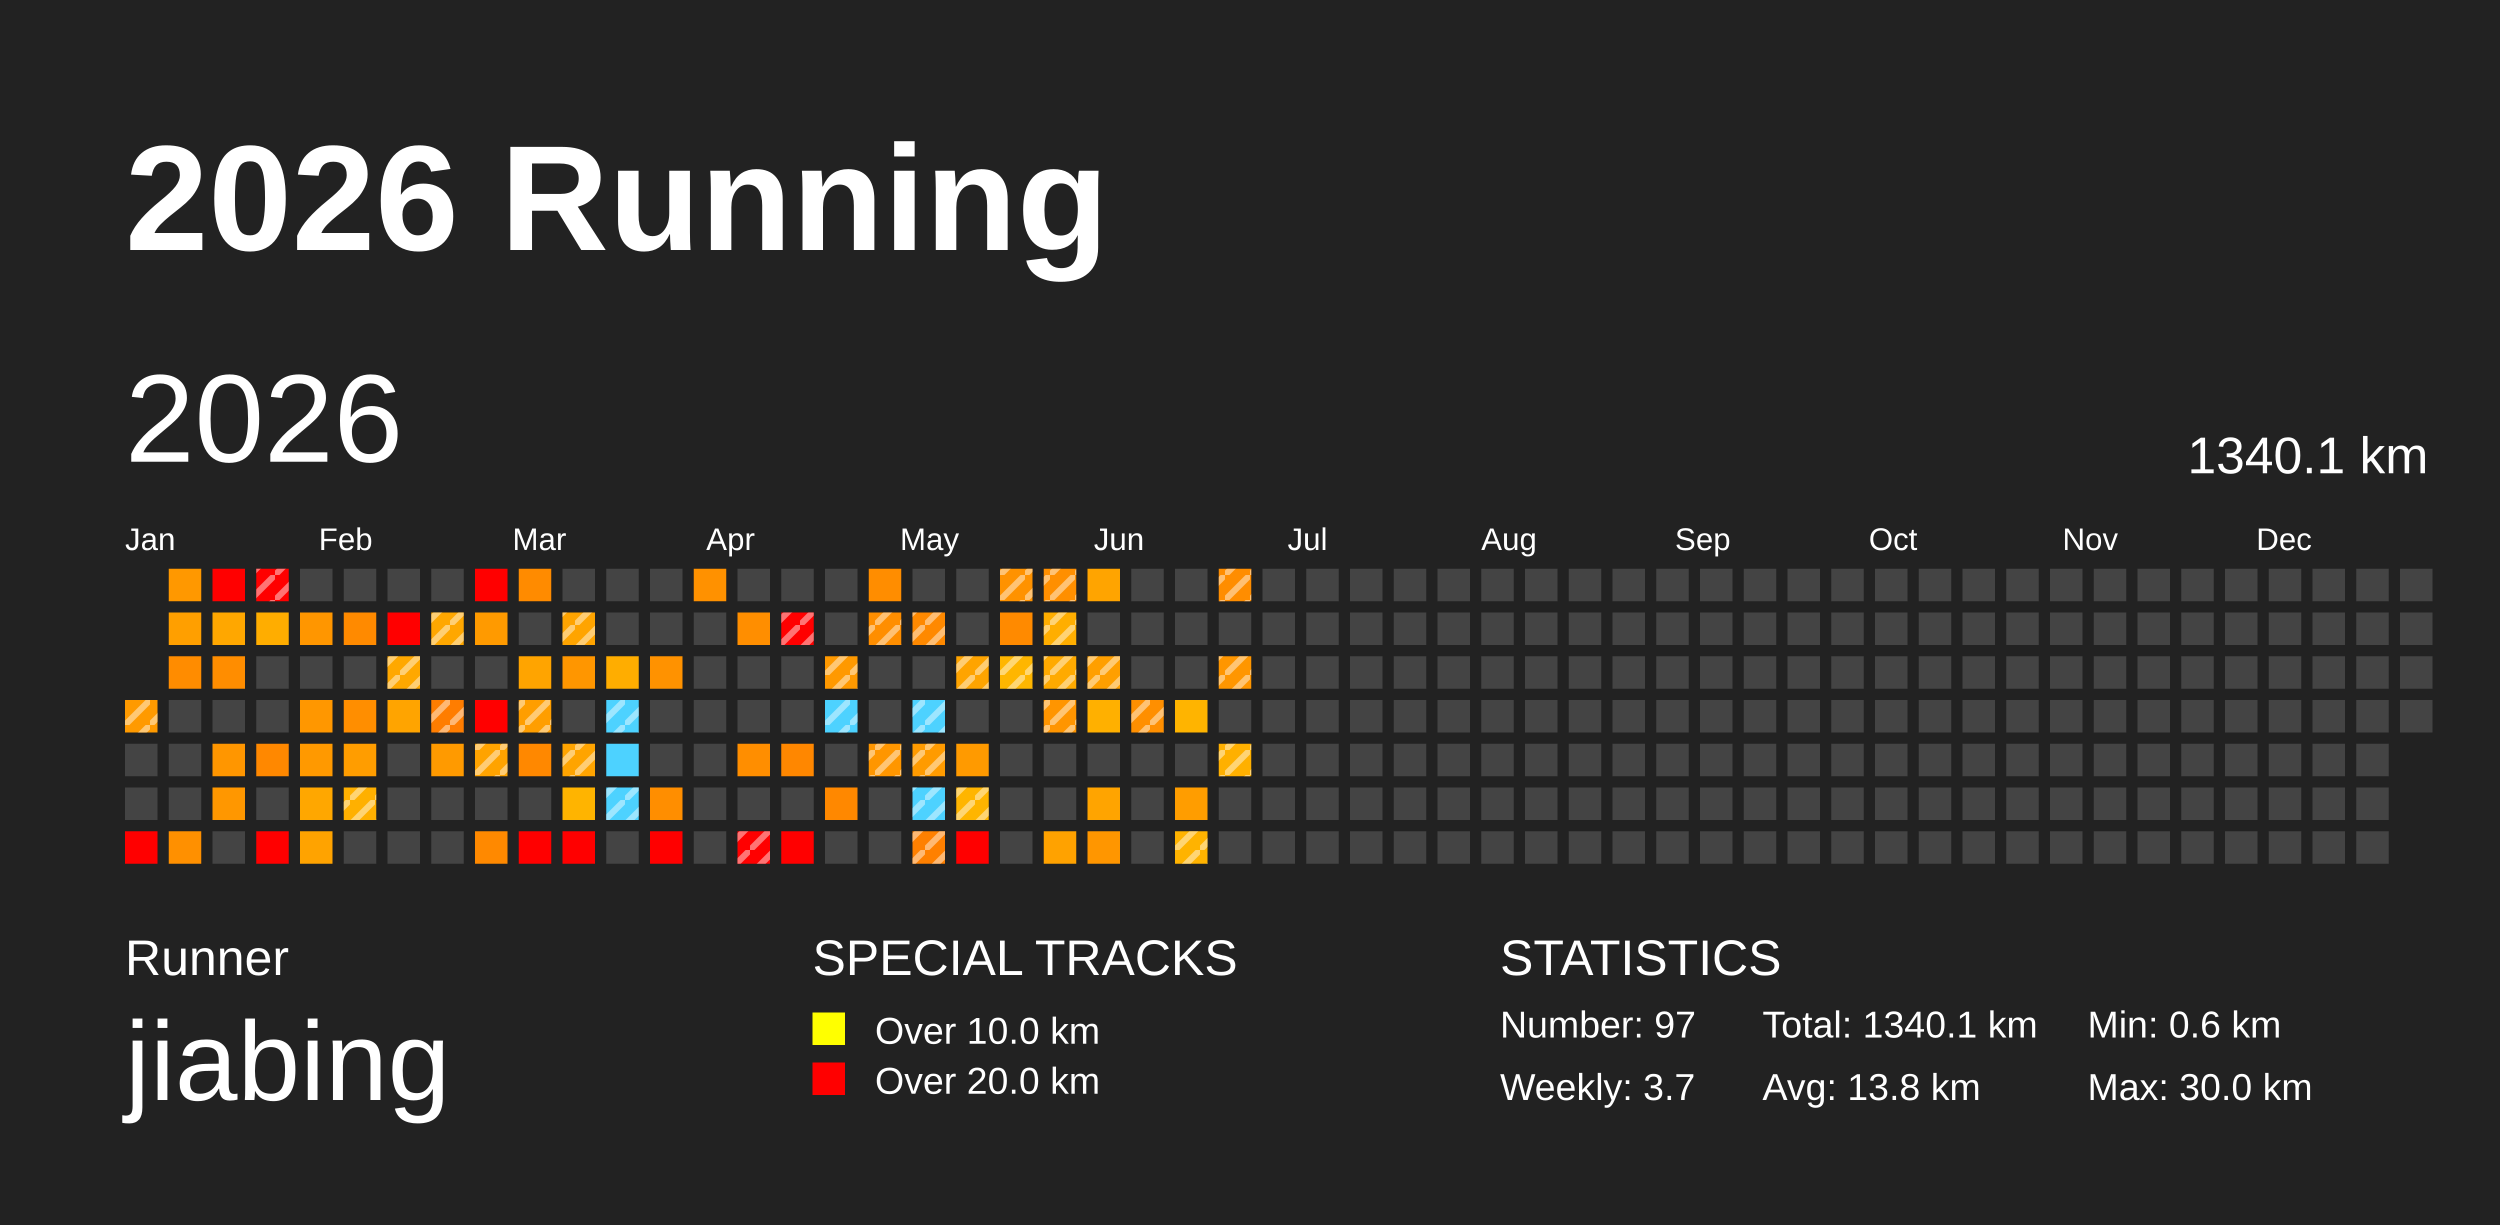
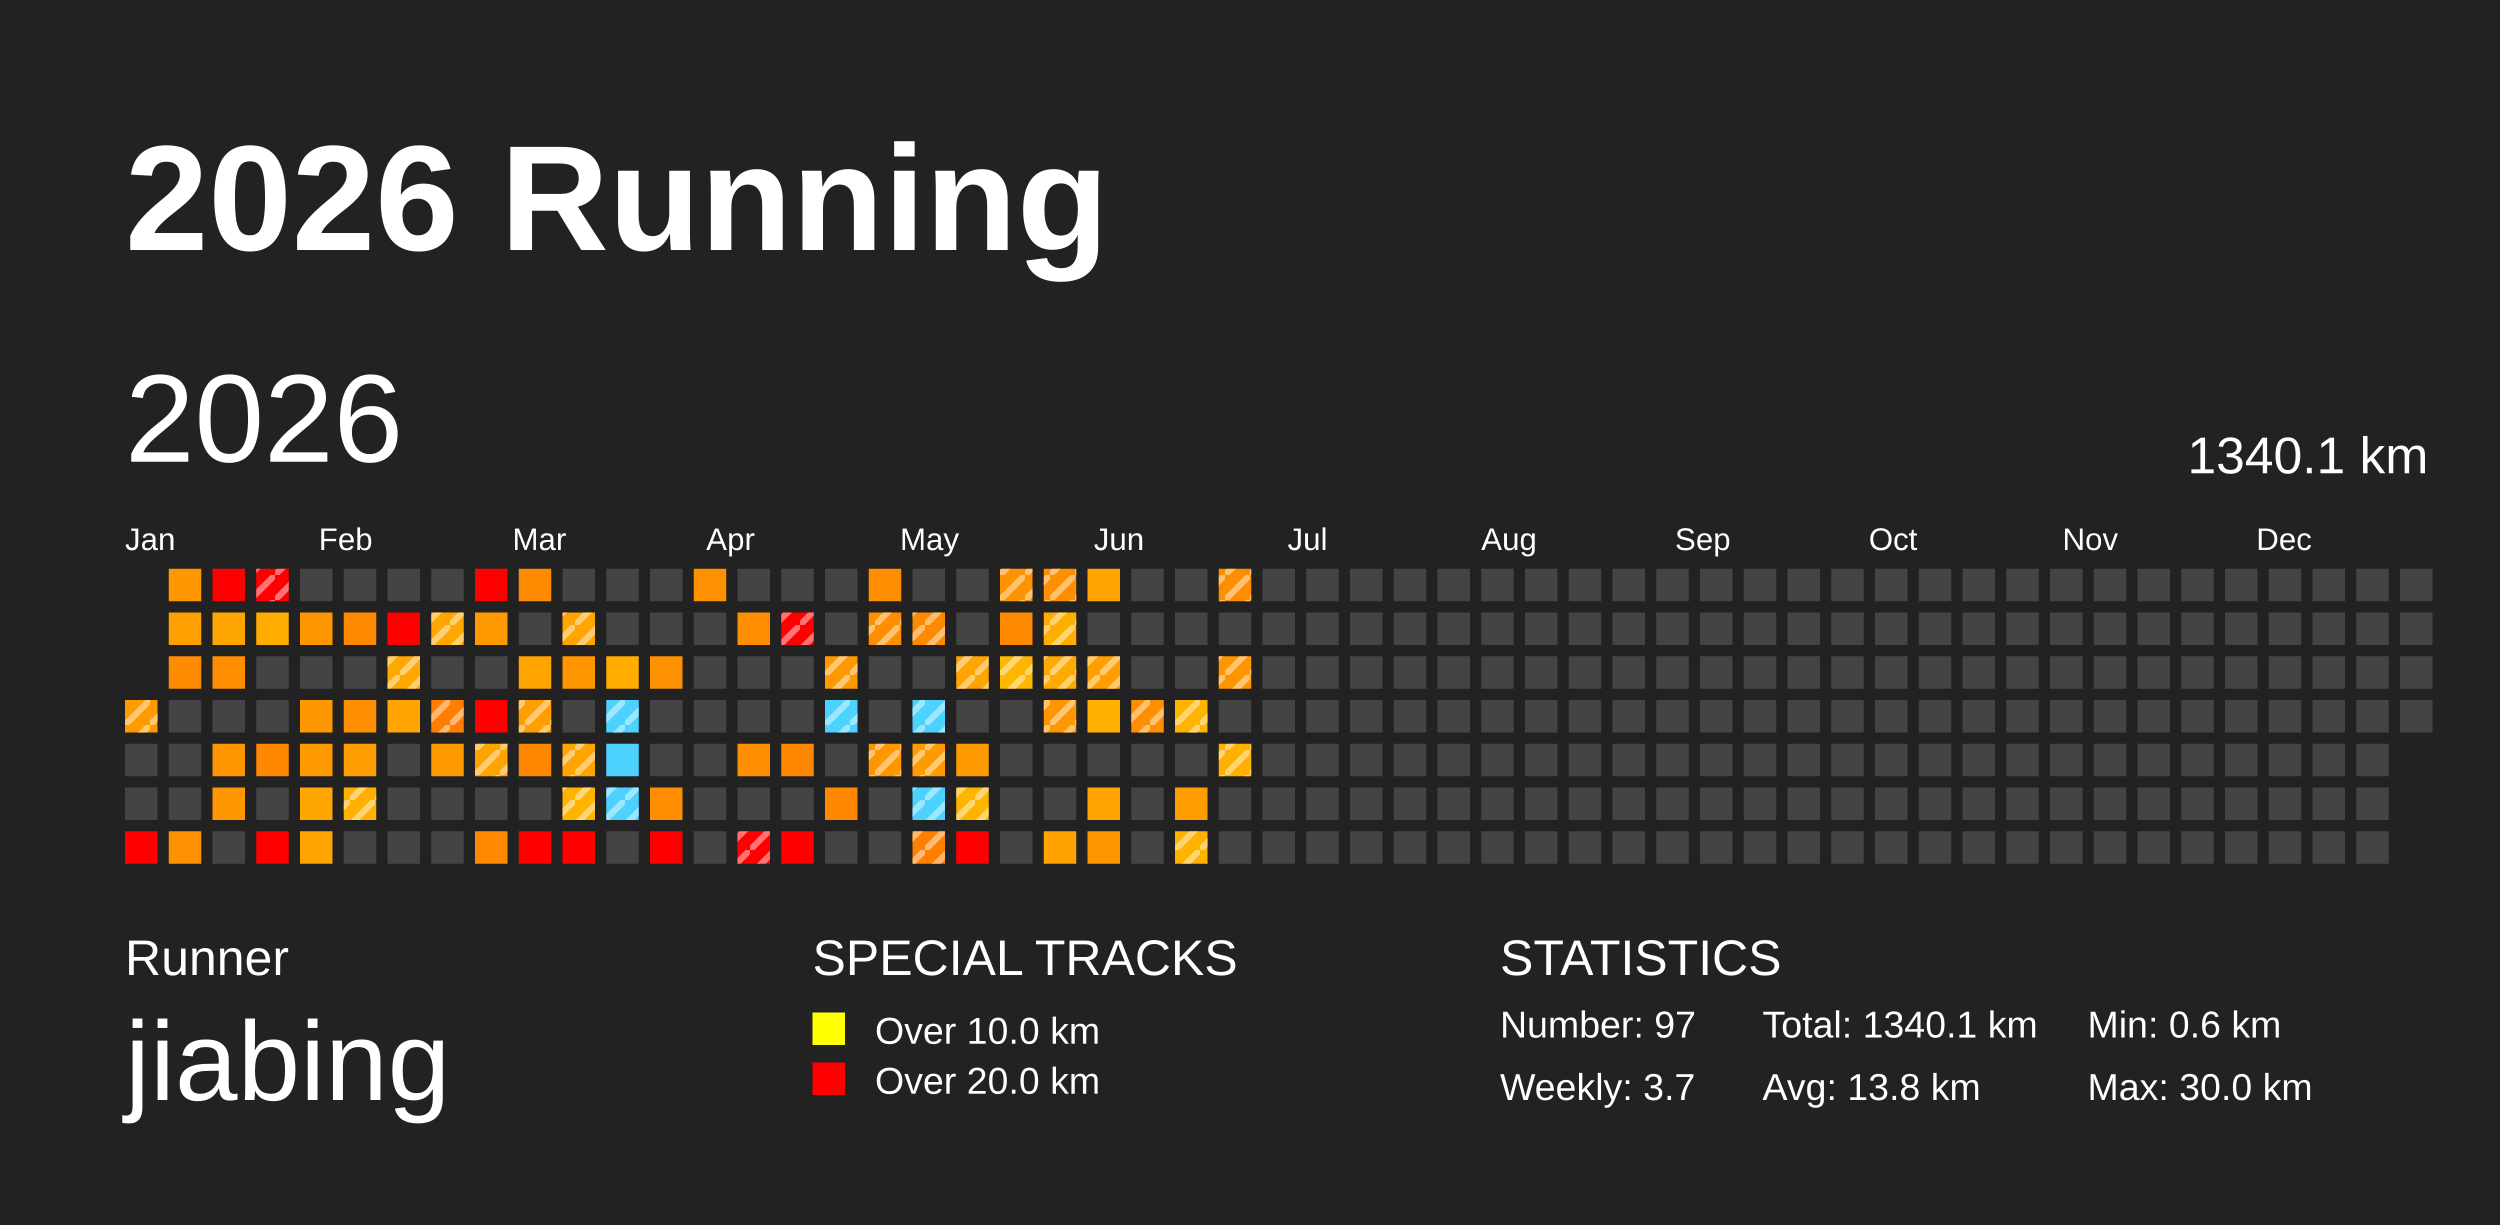
<svg xmlns="http://www.w3.org/2000/svg" baseProfile="full" height="98mm" version="1.1" viewBox="0,0,200,98" width="200mm">
  <defs>
    <pattern height="2" id="indoor-stripe" patternUnits="userSpaceOnUse" width="2">
      <line stroke="white" stroke-opacity="0.45" stroke-width="0.5" x1="0" x2="2" y1="2" y2="0" />
    </pattern>
  </defs>
  <rect fill="#222222" height="98" width="200" x="0" y="0" />
  <text fill="#FFFFFF" style="font-size:12px; font-family:Arial; font-weight:bold;" x="10" y="20">2026 Running</text>
  <text fill="#FFFFFF" style="font-size:4px; font-family:Arial" x="10" y="78">Runner</text>
  <text fill="#FFFFFF" style="font-size:9px; font-family:Arial" x="10" y="88">jiabing</text>
  <text fill="#FFFFFF" style="font-size:4px; font-family:Arial" x="65" y="78">SPECIAL TRACKS</text>
  <rect fill="yellow" height="2.6" width="2.6" x="65" y="81" />
  <text fill="#FFFFFF" style="font-size:3px; font-family:Arial" x="70" y="83.5">Over 10.0 km</text>
  <rect fill="red" height="2.6" width="2.6" x="65" y="85" />
  <text fill="#FFFFFF" style="font-size:3px; font-family:Arial" x="70" y="87.5">Over 20.0 km</text>
  <text fill="#FFFFFF" style="font-size:4px; font-family:Arial" x="120" y="78">STATISTICS</text>
  <text fill="#FFFFFF" style="font-size:3px; font-family:Arial" x="120" y="83">Number: 97</text>
  <text fill="#FFFFFF" style="font-size:3px; font-family:Arial" x="120" y="88">Weekly: 3.7</text>
  <text fill="#FFFFFF" style="font-size:3px; font-family:Arial" x="141" y="83">Total: 1340.1 km</text>
  <text fill="#FFFFFF" style="font-size:3px; font-family:Arial" x="141" y="88">Avg: 13.8 km</text>
  <text fill="#FFFFFF" style="font-size:3px; font-family:Arial" x="167" y="83">Min: 0.6 km</text>
  <text fill="#FFFFFF" style="font-size:3px; font-family:Arial" x="167" y="88">Max: 30.0 km</text>
  <text dominant-baseline="hanging" fill="#FFFFFF" style="font-size:10.0px; font-family:Arial;" x="10" y="30">2026</text>
  <text dominant-baseline="hanging" fill="#FFFFFF" style="font-size:4.125px; font-family:Arial;" x="175" y="35">1340.1 km</text>
  <text fill="#FFFFFF" style="font-size:2.5px; font-family:Arial" x="10.0" y="44">Jan</text>
  <text fill="#FFFFFF" style="font-size:2.5px; font-family:Arial" x="25.5" y="44">Feb</text>
  <text fill="#FFFFFF" style="font-size:2.5px; font-family:Arial" x="41.0" y="44">Mar</text>
  <text fill="#FFFFFF" style="font-size:2.5px; font-family:Arial" x="56.5" y="44">Apr</text>
  <text fill="#FFFFFF" style="font-size:2.5px; font-family:Arial" x="72.0" y="44">May</text>
  <text fill="#FFFFFF" style="font-size:2.5px; font-family:Arial" x="87.5" y="44">Jun</text>
  <text fill="#FFFFFF" style="font-size:2.5px; font-family:Arial" x="103.0" y="44">Jul</text>
  <text fill="#FFFFFF" style="font-size:2.5px; font-family:Arial" x="118.5" y="44">Aug</text>
  <text fill="#FFFFFF" style="font-size:2.5px; font-family:Arial" x="134.0" y="44">Sep</text>
  <text fill="#FFFFFF" style="font-size:2.5px; font-family:Arial" x="149.5" y="44">Oct</text>
  <text fill="#FFFFFF" style="font-size:2.5px; font-family:Arial" x="165.0" y="44">Nov</text>
  <text fill="#FFFFFF" style="font-size:2.5px; font-family:Arial" x="180.5" y="44">Dec</text>
  <rect fill="#ff9a00" height="2.6" width="2.6" x="10.0" y="56.0" />
  <rect fill="url(#indoor-stripe)" height="2.6" style="pointer-events: none;" width="2.6" x="10.0" y="56.0" />
  <rect fill="#444444" height="2.6" width="2.6" x="10.0" y="59.5" />
  <rect fill="#444444" height="2.6" width="2.6" x="10.0" y="63.0" />
  <rect fill="red" height="2.6" width="2.6" x="10.0" y="66.5" />
  <rect fill="#ff9800" height="2.6" width="2.6" x="13.5" y="45.5" />
  <rect fill="#ff9f00" height="2.6" width="2.6" x="13.5" y="49.0" />
  <rect fill="#ff8c00" height="2.6" width="2.6" x="13.5" y="52.5" />
  <rect fill="#444444" height="2.6" width="2.6" x="13.5" y="56.0" />
  <rect fill="#444444" height="2.6" width="2.6" x="13.5" y="59.5" />
  <rect fill="#444444" height="2.6" width="2.6" x="13.5" y="63.0" />
  <rect fill="#ff9000" height="2.6" width="2.6" x="13.5" y="66.5" />
  <rect fill="red" height="2.6" width="2.6" x="17.0" y="45.5" />
  <rect fill="#ffa700" height="2.6" width="2.6" x="17.0" y="49.0" />
  <rect fill="#ff8d00" height="2.6" width="2.6" x="17.0" y="52.5" />
  <rect fill="#444444" height="2.6" width="2.6" x="17.0" y="56.0" />
  <rect fill="#ff9600" height="2.6" width="2.6" x="17.0" y="59.5" />
  <rect fill="#ff9700" height="2.6" width="2.6" x="17.0" y="63.0" />
  <rect fill="#444444" height="2.6" width="2.6" x="17.0" y="66.5" />
  <rect fill="red" height="2.6" width="2.6" x="20.5" y="45.5" />
  <rect fill="url(#indoor-stripe)" height="2.6" style="pointer-events: none;" width="2.6" x="20.5" y="45.5" />
  <rect fill="#ffad00" height="2.6" width="2.6" x="20.5" y="49.0" />
  <rect fill="#444444" height="2.6" width="2.6" x="20.5" y="52.5" />
  <rect fill="#444444" height="2.6" width="2.6" x="20.5" y="56.0" />
  <rect fill="#ff8800" height="2.6" width="2.6" x="20.5" y="59.5" />
  <rect fill="#444444" height="2.6" width="2.6" x="20.5" y="63.0" />
  <rect fill="red" height="2.6" width="2.6" x="20.5" y="66.5" />
  <rect fill="#444444" height="2.6" width="2.6" x="24.0" y="45.5" />
  <rect fill="#ff9600" height="2.6" width="2.6" x="24.0" y="49.0" />
  <rect fill="#444444" height="2.6" width="2.6" x="24.0" y="52.5" />
  <rect fill="#ff9700" height="2.6" width="2.6" x="24.0" y="56.0" />
  <rect fill="#ff9900" height="2.6" width="2.6" x="24.0" y="59.5" />
  <rect fill="#ffa700" height="2.6" width="2.6" x="24.0" y="63.0" />
  <rect fill="#ffa300" height="2.6" width="2.6" x="24.0" y="66.5" />
  <rect fill="#444444" height="2.6" width="2.6" x="27.5" y="45.5" />
  <rect fill="#ff8a00" height="2.6" width="2.6" x="27.5" y="49.0" />
  <rect fill="#444444" height="2.6" width="2.6" x="27.5" y="52.5" />
  <rect fill="#ff8e00" height="2.6" width="2.6" x="27.5" y="56.0" />
  <rect fill="#ff9d00" height="2.6" width="2.6" x="27.5" y="59.5" />
  <rect fill="#ffb000" height="2.6" width="2.6" x="27.5" y="63.0" />
  <rect fill="url(#indoor-stripe)" height="2.6" style="pointer-events: none;" width="2.6" x="27.5" y="63.0" />
  <rect fill="#444444" height="2.6" width="2.6" x="27.5" y="66.5" />
  <rect fill="#444444" height="2.6" width="2.6" x="31.0" y="45.5" />
  <rect fill="red" height="2.6" width="2.6" x="31.0" y="49.0" />
  <rect fill="#ffa800" height="2.6" width="2.6" x="31.0" y="52.5" />
  <rect fill="url(#indoor-stripe)" height="2.6" style="pointer-events: none;" width="2.6" x="31.0" y="52.5" />
  <rect fill="#ffa400" height="2.6" width="2.6" x="31.0" y="56.0" />
  <rect fill="#444444" height="2.6" width="2.6" x="31.0" y="59.5" />
  <rect fill="#444444" height="2.6" width="2.6" x="31.0" y="63.0" />
  <rect fill="#444444" height="2.6" width="2.6" x="31.0" y="66.5" />
  <rect fill="#444444" height="2.6" width="2.6" x="34.5" y="45.5" />
  <rect fill="#ffa700" height="2.6" width="2.6" x="34.5" y="49.0" />
  <rect fill="url(#indoor-stripe)" height="2.6" style="pointer-events: none;" width="2.6" x="34.5" y="49.0" />
  <rect fill="#444444" height="2.6" width="2.6" x="34.5" y="52.5" />
  <rect fill="#ff7d00" height="2.6" width="2.6" x="34.5" y="56.0" />
  <rect fill="url(#indoor-stripe)" height="2.6" style="pointer-events: none;" width="2.6" x="34.5" y="56.0" />
  <rect fill="#ff9a00" height="2.6" width="2.6" x="34.5" y="59.5" />
  <rect fill="#444444" height="2.6" width="2.6" x="34.5" y="63.0" />
  <rect fill="#444444" height="2.6" width="2.6" x="34.5" y="66.5" />
  <rect fill="red" height="2.6" width="2.6" x="38.0" y="45.5" />
  <rect fill="#ff9a00" height="2.6" width="2.6" x="38.0" y="49.0" />
  <rect fill="#444444" height="2.6" width="2.6" x="38.0" y="52.5" />
  <rect fill="red" height="2.6" width="2.6" x="38.0" y="56.0" />
  <rect fill="#ffa300" height="2.6" width="2.6" x="38.0" y="59.5" />
  <rect fill="url(#indoor-stripe)" height="2.6" style="pointer-events: none;" width="2.6" x="38.0" y="59.5" />
  <rect fill="#444444" height="2.6" width="2.6" x="38.0" y="63.0" />
  <rect fill="#ff8900" height="2.6" width="2.6" x="38.0" y="66.5" />
  <rect fill="#ff8b00" height="2.6" width="2.6" x="41.5" y="45.5" />
  <rect fill="#444444" height="2.6" width="2.6" x="41.5" y="49.0" />
  <rect fill="#ffa400" height="2.6" width="2.6" x="41.5" y="52.5" />
  <rect fill="#ff9e00" height="2.6" width="2.6" x="41.5" y="56.0" />
  <rect fill="url(#indoor-stripe)" height="2.6" style="pointer-events: none;" width="2.6" x="41.5" y="56.0" />
  <rect fill="#ff8800" height="2.6" width="2.6" x="41.5" y="59.5" />
  <rect fill="#444444" height="2.6" width="2.6" x="41.5" y="63.0" />
  <rect fill="red" height="2.6" width="2.6" x="41.5" y="66.5" />
  <rect fill="#444444" height="2.6" width="2.6" x="45.0" y="45.5" />
  <rect fill="#ffa400" height="2.6" width="2.6" x="45.0" y="49.0" />
  <rect fill="url(#indoor-stripe)" height="2.6" style="pointer-events: none;" width="2.6" x="45.0" y="49.0" />
  <rect fill="#ff9600" height="2.6" width="2.6" x="45.0" y="52.5" />
  <rect fill="#444444" height="2.6" width="2.6" x="45.0" y="56.0" />
  <rect fill="#ffa400" height="2.6" width="2.6" x="45.0" y="59.5" />
  <rect fill="url(#indoor-stripe)" height="2.6" style="pointer-events: none;" width="2.6" x="45.0" y="59.5" />
  <rect fill="#ffb400" height="2.6" width="2.6" x="45.0" y="63.0" />
+   <rect fill="url(#indoor-stripe)" height="2.6" style="pointer-events: none;" width="2.6" x="45.0" y="63.0" />
  <rect fill="red" height="2.6" width="2.6" x="45.0" y="66.5" />
  <rect fill="#444444" height="2.6" width="2.6" x="48.5" y="45.5" />
  <rect fill="#444444" height="2.6" width="2.6" x="48.5" y="49.0" />
  <rect fill="#ffad00" height="2.6" width="2.6" x="48.5" y="52.5" />
  <rect fill="#4dd2ff" height="2.6" width="2.6" x="48.5" y="56.0" />
  <rect fill="url(#indoor-stripe)" height="2.6" style="pointer-events: none;" width="2.6" x="48.5" y="56.0" />
  <rect fill="#4dd2ff" height="2.6" width="2.6" x="48.5" y="59.5" />
  <rect fill="#4dd2ff" height="2.6" width="2.6" x="48.5" y="63.0" />
  <rect fill="url(#indoor-stripe)" height="2.6" style="pointer-events: none;" width="2.6" x="48.5" y="63.0" />
  <rect fill="#444444" height="2.6" width="2.6" x="48.5" y="66.5" />
  <rect fill="#444444" height="2.6" width="2.6" x="52.0" y="45.5" />
  <rect fill="#444444" height="2.6" width="2.6" x="52.0" y="49.0" />
  <rect fill="#ff9200" height="2.6" width="2.6" x="52.0" y="52.5" />
  <rect fill="#444444" height="2.6" width="2.6" x="52.0" y="56.0" />
  <rect fill="#444444" height="2.6" width="2.6" x="52.0" y="59.5" />
  <rect fill="#ff8e00" height="2.6" width="2.6" x="52.0" y="63.0" />
  <rect fill="red" height="2.6" width="2.6" x="52.0" y="66.5" />
  <rect fill="#ff9100" height="2.6" width="2.6" x="55.5" y="45.5" />
  <rect fill="#444444" height="2.6" width="2.6" x="55.5" y="49.0" />
  <rect fill="#444444" height="2.6" width="2.6" x="55.5" y="52.5" />
  <rect fill="#444444" height="2.6" width="2.6" x="55.5" y="56.0" />
  <rect fill="#444444" height="2.6" width="2.6" x="55.5" y="59.5" />
  <rect fill="#444444" height="2.6" width="2.6" x="55.5" y="63.0" />
  <rect fill="#444444" height="2.6" width="2.6" x="55.5" y="66.5" />
  <rect fill="#444444" height="2.6" width="2.6" x="59.0" y="45.5" />
  <rect fill="#ff8e00" height="2.6" width="2.6" x="59.0" y="49.0" />
  <rect fill="#444444" height="2.6" width="2.6" x="59.0" y="52.5" />
  <rect fill="#444444" height="2.6" width="2.6" x="59.0" y="56.0" />
  <rect fill="#ff8e00" height="2.6" width="2.6" x="59.0" y="59.5" />
  <rect fill="#444444" height="2.6" width="2.6" x="59.0" y="63.0" />
  <rect fill="red" height="2.6" width="2.6" x="59.0" y="66.5" />
  <rect fill="url(#indoor-stripe)" height="2.6" style="pointer-events: none;" width="2.6" x="59.0" y="66.5" />
  <rect fill="#444444" height="2.6" width="2.6" x="62.5" y="45.5" />
  <rect fill="red" height="2.6" width="2.6" x="62.5" y="49.0" />
  <rect fill="url(#indoor-stripe)" height="2.6" style="pointer-events: none;" width="2.6" x="62.5" y="49.0" />
  <rect fill="#444444" height="2.6" width="2.6" x="62.5" y="52.5" />
  <rect fill="#444444" height="2.6" width="2.6" x="62.5" y="56.0" />
  <rect fill="#ff8700" height="2.6" width="2.6" x="62.5" y="59.5" />
  <rect fill="#444444" height="2.6" width="2.6" x="62.5" y="63.0" />
  <rect fill="red" height="2.6" width="2.6" x="62.5" y="66.5" />
  <rect fill="#444444" height="2.6" width="2.6" x="66.0" y="45.5" />
  <rect fill="#444444" height="2.6" width="2.6" x="66.0" y="49.0" />
  <rect fill="#ff9900" height="2.6" width="2.6" x="66.0" y="52.5" />
  <rect fill="url(#indoor-stripe)" height="2.6" style="pointer-events: none;" width="2.6" x="66.0" y="52.5" />
  <rect fill="#4dd2ff" height="2.6" width="2.6" x="66.0" y="56.0" />
  <rect fill="url(#indoor-stripe)" height="2.6" style="pointer-events: none;" width="2.6" x="66.0" y="56.0" />
  <rect fill="#444444" height="2.6" width="2.6" x="66.0" y="59.5" />
  <rect fill="#ff8800" height="2.6" width="2.6" x="66.0" y="63.0" />
  <rect fill="#444444" height="2.6" width="2.6" x="66.0" y="66.5" />
  <rect fill="#ff8d00" height="2.6" width="2.6" x="69.5" y="45.5" />
  <rect fill="#ff8e00" height="2.6" width="2.6" x="69.5" y="49.0" />
  <rect fill="url(#indoor-stripe)" height="2.6" style="pointer-events: none;" width="2.6" x="69.5" y="49.0" />
  <rect fill="#444444" height="2.6" width="2.6" x="69.5" y="52.5" />
  <rect fill="#444444" height="2.6" width="2.6" x="69.5" y="56.0" />
  <rect fill="#ff9600" height="2.6" width="2.6" x="69.5" y="59.5" />
  <rect fill="url(#indoor-stripe)" height="2.6" style="pointer-events: none;" width="2.6" x="69.5" y="59.5" />
  <rect fill="#444444" height="2.6" width="2.6" x="69.5" y="63.0" />
  <rect fill="#444444" height="2.6" width="2.6" x="69.5" y="66.5" />
  <rect fill="#444444" height="2.6" width="2.6" x="73.0" y="45.5" />
  <rect fill="#ff8900" height="2.6" width="2.6" x="73.0" y="49.0" />
  <rect fill="url(#indoor-stripe)" height="2.6" style="pointer-events: none;" width="2.6" x="73.0" y="49.0" />
  <rect fill="#444444" height="2.6" width="2.6" x="73.0" y="52.5" />
  <rect fill="#4dd2ff" height="2.6" width="2.6" x="73.0" y="56.0" />
  <rect fill="url(#indoor-stripe)" height="2.6" style="pointer-events: none;" width="2.6" x="73.0" y="56.0" />
  <rect fill="#ff9b00" height="2.6" width="2.6" x="73.0" y="59.5" />
  <rect fill="url(#indoor-stripe)" height="2.6" style="pointer-events: none;" width="2.6" x="73.0" y="59.5" />
  <rect fill="#4dd2ff" height="2.6" width="2.6" x="73.0" y="63.0" />
  <rect fill="url(#indoor-stripe)" height="2.6" style="pointer-events: none;" width="2.6" x="73.0" y="63.0" />
  <rect fill="#ff8000" height="2.6" width="2.6" x="73.0" y="66.5" />
  <rect fill="url(#indoor-stripe)" height="2.6" style="pointer-events: none;" width="2.6" x="73.0" y="66.5" />
  <rect fill="#444444" height="2.6" width="2.6" x="76.5" y="45.5" />
  <rect fill="#444444" height="2.6" width="2.6" x="76.5" y="49.0" />
  <rect fill="#ffa400" height="2.6" width="2.6" x="76.5" y="52.5" />
  <rect fill="url(#indoor-stripe)" height="2.6" style="pointer-events: none;" width="2.6" x="76.5" y="52.5" />
  <rect fill="#444444" height="2.6" width="2.6" x="76.5" y="56.0" />
  <rect fill="#ff9a00" height="2.6" width="2.6" x="76.5" y="59.5" />
  <rect fill="#ffb500" height="2.6" width="2.6" x="76.5" y="63.0" />
  <rect fill="url(#indoor-stripe)" height="2.6" style="pointer-events: none;" width="2.6" x="76.5" y="63.0" />
  <rect fill="red" height="2.6" width="2.6" x="76.5" y="66.5" />
  <rect fill="#ff9200" height="2.6" width="2.6" x="80.0" y="45.5" />
  <rect fill="url(#indoor-stripe)" height="2.6" style="pointer-events: none;" width="2.6" x="80.0" y="45.5" />
  <rect fill="#ff8a00" height="2.6" width="2.6" x="80.0" y="49.0" />
  <rect fill="#ffb600" height="2.6" width="2.6" x="80.0" y="52.5" />
  <rect fill="url(#indoor-stripe)" height="2.6" style="pointer-events: none;" width="2.6" x="80.0" y="52.5" />
  <rect fill="#444444" height="2.6" width="2.6" x="80.0" y="56.0" />
  <rect fill="#444444" height="2.6" width="2.6" x="80.0" y="59.5" />
  <rect fill="#444444" height="2.6" width="2.6" x="80.0" y="63.0" />
  <rect fill="#444444" height="2.6" width="2.6" x="80.0" y="66.5" />
  <rect fill="#ff8f00" height="2.6" width="2.6" x="83.5" y="45.5" />
  <rect fill="url(#indoor-stripe)" height="2.6" style="pointer-events: none;" width="2.6" x="83.5" y="45.5" />
  <rect fill="#ffae00" height="2.6" width="2.6" x="83.5" y="49.0" />
  <rect fill="url(#indoor-stripe)" height="2.6" style="pointer-events: none;" width="2.6" x="83.5" y="49.0" />
  <rect fill="#ffaa00" height="2.6" width="2.6" x="83.5" y="52.5" />
  <rect fill="url(#indoor-stripe)" height="2.6" style="pointer-events: none;" width="2.6" x="83.5" y="52.5" />
  <rect fill="#ff9500" height="2.6" width="2.6" x="83.5" y="56.0" />
  <rect fill="url(#indoor-stripe)" height="2.6" style="pointer-events: none;" width="2.6" x="83.5" y="56.0" />
  <rect fill="#444444" height="2.6" width="2.6" x="83.5" y="59.5" />
  <rect fill="#444444" height="2.6" width="2.6" x="83.5" y="63.0" />
  <rect fill="#ffa200" height="2.6" width="2.6" x="83.5" y="66.5" />
  <rect fill="#ffa400" height="2.6" width="2.6" x="87.0" y="45.5" />
  <rect fill="#444444" height="2.6" width="2.6" x="87.0" y="49.0" />
  <rect fill="#ff9f00" height="2.6" width="2.6" x="87.0" y="52.5" />
  <rect fill="url(#indoor-stripe)" height="2.6" style="pointer-events: none;" width="2.6" x="87.0" y="52.5" />
  <rect fill="#ffb000" height="2.6" width="2.6" x="87.0" y="56.0" />
  <rect fill="#444444" height="2.6" width="2.6" x="87.0" y="59.5" />
  <rect fill="#ffa400" height="2.6" width="2.6" x="87.0" y="63.0" />
  <rect fill="#ff9600" height="2.6" width="2.6" x="87.0" y="66.5" />
  <rect fill="#444444" height="2.6" width="2.6" x="90.5" y="45.5" />
  <rect fill="#444444" height="2.6" width="2.6" x="90.5" y="49.0" />
  <rect fill="#444444" height="2.6" width="2.6" x="90.5" y="52.5" />
  <rect fill="#ff8f00" height="2.6" width="2.6" x="90.5" y="56.0" />
  <rect fill="url(#indoor-stripe)" height="2.6" style="pointer-events: none;" width="2.6" x="90.5" y="56.0" />
  <rect fill="#444444" height="2.6" width="2.6" x="90.5" y="59.5" />
  <rect fill="#444444" height="2.6" width="2.6" x="90.5" y="63.0" />
  <rect fill="#444444" height="2.6" width="2.6" x="90.5" y="66.5" />
  <rect fill="#444444" height="2.6" width="2.6" x="94.0" y="45.5" />
  <rect fill="#444444" height="2.6" width="2.6" x="94.0" y="49.0" />
  <rect fill="#444444" height="2.6" width="2.6" x="94.0" y="52.5" />
  <rect fill="#ffb400" height="2.6" width="2.6" x="94.0" y="56.0" />
+   <rect fill="url(#indoor-stripe)" height="2.6" style="pointer-events: none;" width="2.6" x="94.0" y="56.0" />
  <rect fill="#444444" height="2.6" width="2.6" x="94.0" y="59.5" />
  <rect fill="#ff9d00" height="2.6" width="2.6" x="94.0" y="63.0" />
  <rect fill="#ffb300" height="2.6" width="2.6" x="94.0" y="66.5" />
  <rect fill="url(#indoor-stripe)" height="2.6" style="pointer-events: none;" width="2.6" x="94.0" y="66.5" />
  <rect fill="#ff8d00" height="2.6" width="2.6" x="97.5" y="45.5" />
  <rect fill="url(#indoor-stripe)" height="2.6" style="pointer-events: none;" width="2.6" x="97.5" y="45.5" />
  <rect fill="#444444" height="2.6" width="2.6" x="97.5" y="49.0" />
  <rect fill="#ff9600" height="2.6" width="2.6" x="97.5" y="52.5" />
  <rect fill="url(#indoor-stripe)" height="2.6" style="pointer-events: none;" width="2.6" x="97.5" y="52.5" />
  <rect fill="#444444" height="2.6" width="2.6" x="97.5" y="56.0" />
  <rect fill="#ffb000" height="2.6" width="2.6" x="97.5" y="59.5" />
  <rect fill="url(#indoor-stripe)" height="2.6" style="pointer-events: none;" width="2.6" x="97.5" y="59.5" />
  <rect fill="#444444" height="2.6" width="2.6" x="97.5" y="63.0" />
  <rect fill="#444444" height="2.6" width="2.6" x="97.5" y="66.5" />
  <rect fill="#444444" height="2.6" width="2.6" x="101.0" y="45.5" />
  <rect fill="#444444" height="2.6" width="2.6" x="101.0" y="49.0" />
  <rect fill="#444444" height="2.6" width="2.6" x="101.0" y="52.5" />
  <rect fill="#444444" height="2.6" width="2.6" x="101.0" y="56.0" />
  <rect fill="#444444" height="2.6" width="2.6" x="101.0" y="59.5" />
  <rect fill="#444444" height="2.6" width="2.6" x="101.0" y="63.0" />
  <rect fill="#444444" height="2.6" width="2.6" x="101.0" y="66.5" />
  <rect fill="#444444" height="2.6" width="2.6" x="104.5" y="45.5" />
  <rect fill="#444444" height="2.6" width="2.6" x="104.5" y="49.0" />
  <rect fill="#444444" height="2.6" width="2.6" x="104.5" y="52.5" />
  <rect fill="#444444" height="2.6" width="2.6" x="104.5" y="56.0" />
  <rect fill="#444444" height="2.6" width="2.6" x="104.5" y="59.5" />
  <rect fill="#444444" height="2.6" width="2.6" x="104.5" y="63.0" />
  <rect fill="#444444" height="2.6" width="2.6" x="104.5" y="66.5" />
  <rect fill="#444444" height="2.6" width="2.6" x="108.0" y="45.5" />
  <rect fill="#444444" height="2.6" width="2.6" x="108.0" y="49.0" />
  <rect fill="#444444" height="2.6" width="2.6" x="108.0" y="52.5" />
  <rect fill="#444444" height="2.6" width="2.6" x="108.0" y="56.0" />
  <rect fill="#444444" height="2.6" width="2.6" x="108.0" y="59.5" />
  <rect fill="#444444" height="2.6" width="2.6" x="108.0" y="63.0" />
  <rect fill="#444444" height="2.6" width="2.6" x="108.0" y="66.5" />
  <rect fill="#444444" height="2.6" width="2.6" x="111.5" y="45.5" />
  <rect fill="#444444" height="2.6" width="2.6" x="111.5" y="49.0" />
  <rect fill="#444444" height="2.6" width="2.6" x="111.5" y="52.5" />
  <rect fill="#444444" height="2.6" width="2.6" x="111.5" y="56.0" />
  <rect fill="#444444" height="2.6" width="2.6" x="111.5" y="59.5" />
  <rect fill="#444444" height="2.6" width="2.6" x="111.5" y="63.0" />
  <rect fill="#444444" height="2.6" width="2.6" x="111.5" y="66.5" />
  <rect fill="#444444" height="2.6" width="2.6" x="115.0" y="45.5" />
  <rect fill="#444444" height="2.6" width="2.6" x="115.0" y="49.0" />
  <rect fill="#444444" height="2.6" width="2.6" x="115.0" y="52.5" />
  <rect fill="#444444" height="2.6" width="2.6" x="115.0" y="56.0" />
  <rect fill="#444444" height="2.6" width="2.6" x="115.0" y="59.5" />
  <rect fill="#444444" height="2.6" width="2.6" x="115.0" y="63.0" />
  <rect fill="#444444" height="2.6" width="2.6" x="115.0" y="66.5" />
  <rect fill="#444444" height="2.6" width="2.6" x="118.5" y="45.5" />
  <rect fill="#444444" height="2.6" width="2.6" x="118.5" y="49.0" />
  <rect fill="#444444" height="2.6" width="2.6" x="118.5" y="52.5" />
  <rect fill="#444444" height="2.6" width="2.6" x="118.5" y="56.0" />
  <rect fill="#444444" height="2.6" width="2.6" x="118.5" y="59.5" />
  <rect fill="#444444" height="2.6" width="2.6" x="118.5" y="63.0" />
  <rect fill="#444444" height="2.6" width="2.6" x="118.5" y="66.5" />
  <rect fill="#444444" height="2.6" width="2.6" x="122.0" y="45.5" />
  <rect fill="#444444" height="2.6" width="2.6" x="122.0" y="49.0" />
  <rect fill="#444444" height="2.6" width="2.6" x="122.0" y="52.5" />
  <rect fill="#444444" height="2.6" width="2.6" x="122.0" y="56.0" />
  <rect fill="#444444" height="2.6" width="2.6" x="122.0" y="59.5" />
  <rect fill="#444444" height="2.6" width="2.6" x="122.0" y="63.0" />
  <rect fill="#444444" height="2.6" width="2.6" x="122.0" y="66.5" />
  <rect fill="#444444" height="2.6" width="2.6" x="125.5" y="45.5" />
  <rect fill="#444444" height="2.6" width="2.6" x="125.5" y="49.0" />
  <rect fill="#444444" height="2.6" width="2.6" x="125.5" y="52.5" />
  <rect fill="#444444" height="2.6" width="2.6" x="125.5" y="56.0" />
  <rect fill="#444444" height="2.6" width="2.6" x="125.5" y="59.5" />
  <rect fill="#444444" height="2.6" width="2.6" x="125.5" y="63.0" />
  <rect fill="#444444" height="2.6" width="2.6" x="125.5" y="66.5" />
  <rect fill="#444444" height="2.6" width="2.6" x="129.0" y="45.5" />
  <rect fill="#444444" height="2.6" width="2.6" x="129.0" y="49.0" />
  <rect fill="#444444" height="2.6" width="2.6" x="129.0" y="52.5" />
  <rect fill="#444444" height="2.6" width="2.6" x="129.0" y="56.0" />
  <rect fill="#444444" height="2.6" width="2.6" x="129.0" y="59.5" />
  <rect fill="#444444" height="2.6" width="2.6" x="129.0" y="63.0" />
  <rect fill="#444444" height="2.6" width="2.6" x="129.0" y="66.5" />
  <rect fill="#444444" height="2.6" width="2.6" x="132.5" y="45.5" />
  <rect fill="#444444" height="2.6" width="2.6" x="132.5" y="49.0" />
  <rect fill="#444444" height="2.6" width="2.6" x="132.5" y="52.5" />
  <rect fill="#444444" height="2.6" width="2.6" x="132.5" y="56.0" />
  <rect fill="#444444" height="2.6" width="2.6" x="132.5" y="59.5" />
  <rect fill="#444444" height="2.6" width="2.6" x="132.5" y="63.0" />
  <rect fill="#444444" height="2.6" width="2.6" x="132.5" y="66.5" />
  <rect fill="#444444" height="2.6" width="2.6" x="136.0" y="45.5" />
  <rect fill="#444444" height="2.6" width="2.6" x="136.0" y="49.0" />
  <rect fill="#444444" height="2.6" width="2.6" x="136.0" y="52.5" />
  <rect fill="#444444" height="2.6" width="2.6" x="136.0" y="56.0" />
  <rect fill="#444444" height="2.6" width="2.6" x="136.0" y="59.5" />
  <rect fill="#444444" height="2.6" width="2.6" x="136.0" y="63.0" />
  <rect fill="#444444" height="2.6" width="2.6" x="136.0" y="66.5" />
  <rect fill="#444444" height="2.6" width="2.6" x="139.5" y="45.5" />
  <rect fill="#444444" height="2.6" width="2.6" x="139.5" y="49.0" />
  <rect fill="#444444" height="2.6" width="2.6" x="139.5" y="52.5" />
  <rect fill="#444444" height="2.6" width="2.6" x="139.5" y="56.0" />
  <rect fill="#444444" height="2.6" width="2.6" x="139.5" y="59.5" />
  <rect fill="#444444" height="2.6" width="2.6" x="139.5" y="63.0" />
  <rect fill="#444444" height="2.6" width="2.6" x="139.5" y="66.5" />
  <rect fill="#444444" height="2.6" width="2.6" x="143.0" y="45.5" />
  <rect fill="#444444" height="2.6" width="2.6" x="143.0" y="49.0" />
  <rect fill="#444444" height="2.6" width="2.6" x="143.0" y="52.5" />
  <rect fill="#444444" height="2.6" width="2.6" x="143.0" y="56.0" />
  <rect fill="#444444" height="2.6" width="2.6" x="143.0" y="59.5" />
  <rect fill="#444444" height="2.6" width="2.6" x="143.0" y="63.0" />
  <rect fill="#444444" height="2.6" width="2.6" x="143.0" y="66.5" />
  <rect fill="#444444" height="2.6" width="2.6" x="146.5" y="45.5" />
  <rect fill="#444444" height="2.6" width="2.6" x="146.5" y="49.0" />
  <rect fill="#444444" height="2.6" width="2.6" x="146.5" y="52.5" />
  <rect fill="#444444" height="2.6" width="2.6" x="146.5" y="56.0" />
  <rect fill="#444444" height="2.6" width="2.6" x="146.5" y="59.5" />
  <rect fill="#444444" height="2.6" width="2.6" x="146.5" y="63.0" />
  <rect fill="#444444" height="2.6" width="2.6" x="146.5" y="66.5" />
  <rect fill="#444444" height="2.6" width="2.6" x="150.0" y="45.5" />
  <rect fill="#444444" height="2.6" width="2.6" x="150.0" y="49.0" />
  <rect fill="#444444" height="2.6" width="2.6" x="150.0" y="52.5" />
  <rect fill="#444444" height="2.6" width="2.6" x="150.0" y="56.0" />
  <rect fill="#444444" height="2.6" width="2.6" x="150.0" y="59.5" />
  <rect fill="#444444" height="2.6" width="2.6" x="150.0" y="63.0" />
  <rect fill="#444444" height="2.6" width="2.6" x="150.0" y="66.5" />
  <rect fill="#444444" height="2.6" width="2.6" x="153.5" y="45.5" />
  <rect fill="#444444" height="2.6" width="2.6" x="153.5" y="49.0" />
  <rect fill="#444444" height="2.6" width="2.6" x="153.5" y="52.5" />
  <rect fill="#444444" height="2.6" width="2.6" x="153.5" y="56.0" />
  <rect fill="#444444" height="2.6" width="2.6" x="153.5" y="59.5" />
  <rect fill="#444444" height="2.6" width="2.6" x="153.5" y="63.0" />
  <rect fill="#444444" height="2.6" width="2.6" x="153.5" y="66.5" />
  <rect fill="#444444" height="2.6" width="2.6" x="157.0" y="45.5" />
  <rect fill="#444444" height="2.6" width="2.6" x="157.0" y="49.0" />
  <rect fill="#444444" height="2.6" width="2.6" x="157.0" y="52.5" />
  <rect fill="#444444" height="2.6" width="2.6" x="157.0" y="56.0" />
  <rect fill="#444444" height="2.6" width="2.6" x="157.0" y="59.5" />
  <rect fill="#444444" height="2.6" width="2.6" x="157.0" y="63.0" />
  <rect fill="#444444" height="2.6" width="2.6" x="157.0" y="66.5" />
  <rect fill="#444444" height="2.6" width="2.6" x="160.5" y="45.5" />
  <rect fill="#444444" height="2.6" width="2.6" x="160.5" y="49.0" />
  <rect fill="#444444" height="2.6" width="2.6" x="160.5" y="52.5" />
  <rect fill="#444444" height="2.6" width="2.6" x="160.5" y="56.0" />
  <rect fill="#444444" height="2.6" width="2.6" x="160.5" y="59.5" />
  <rect fill="#444444" height="2.6" width="2.6" x="160.5" y="63.0" />
  <rect fill="#444444" height="2.6" width="2.6" x="160.5" y="66.5" />
  <rect fill="#444444" height="2.6" width="2.6" x="164.0" y="45.5" />
  <rect fill="#444444" height="2.6" width="2.6" x="164.0" y="49.0" />
  <rect fill="#444444" height="2.6" width="2.6" x="164.0" y="52.5" />
  <rect fill="#444444" height="2.6" width="2.6" x="164.0" y="56.0" />
  <rect fill="#444444" height="2.6" width="2.6" x="164.0" y="59.5" />
  <rect fill="#444444" height="2.6" width="2.6" x="164.0" y="63.0" />
  <rect fill="#444444" height="2.6" width="2.6" x="164.0" y="66.5" />
  <rect fill="#444444" height="2.6" width="2.6" x="167.5" y="45.5" />
  <rect fill="#444444" height="2.6" width="2.6" x="167.5" y="49.0" />
  <rect fill="#444444" height="2.6" width="2.6" x="167.5" y="52.5" />
  <rect fill="#444444" height="2.6" width="2.6" x="167.5" y="56.0" />
  <rect fill="#444444" height="2.6" width="2.6" x="167.5" y="59.5" />
  <rect fill="#444444" height="2.6" width="2.6" x="167.5" y="63.0" />
  <rect fill="#444444" height="2.6" width="2.6" x="167.5" y="66.5" />
  <rect fill="#444444" height="2.6" width="2.6" x="171.0" y="45.5" />
  <rect fill="#444444" height="2.6" width="2.6" x="171.0" y="49.0" />
  <rect fill="#444444" height="2.6" width="2.6" x="171.0" y="52.5" />
  <rect fill="#444444" height="2.6" width="2.6" x="171.0" y="56.0" />
  <rect fill="#444444" height="2.6" width="2.6" x="171.0" y="59.5" />
  <rect fill="#444444" height="2.6" width="2.6" x="171.0" y="63.0" />
  <rect fill="#444444" height="2.6" width="2.6" x="171.0" y="66.5" />
  <rect fill="#444444" height="2.6" width="2.6" x="174.5" y="45.5" />
  <rect fill="#444444" height="2.6" width="2.6" x="174.5" y="49.0" />
  <rect fill="#444444" height="2.6" width="2.6" x="174.5" y="52.5" />
  <rect fill="#444444" height="2.6" width="2.6" x="174.5" y="56.0" />
  <rect fill="#444444" height="2.6" width="2.6" x="174.5" y="59.5" />
  <rect fill="#444444" height="2.6" width="2.6" x="174.5" y="63.0" />
  <rect fill="#444444" height="2.6" width="2.6" x="174.5" y="66.5" />
  <rect fill="#444444" height="2.6" width="2.6" x="178.0" y="45.5" />
  <rect fill="#444444" height="2.6" width="2.6" x="178.0" y="49.0" />
  <rect fill="#444444" height="2.6" width="2.6" x="178.0" y="52.5" />
  <rect fill="#444444" height="2.6" width="2.6" x="178.0" y="56.0" />
  <rect fill="#444444" height="2.6" width="2.6" x="178.0" y="59.5" />
  <rect fill="#444444" height="2.6" width="2.6" x="178.0" y="63.0" />
  <rect fill="#444444" height="2.6" width="2.6" x="178.0" y="66.5" />
  <rect fill="#444444" height="2.6" width="2.6" x="181.5" y="45.5" />
  <rect fill="#444444" height="2.6" width="2.6" x="181.5" y="49.0" />
  <rect fill="#444444" height="2.6" width="2.6" x="181.5" y="52.5" />
  <rect fill="#444444" height="2.6" width="2.6" x="181.5" y="56.0" />
  <rect fill="#444444" height="2.6" width="2.6" x="181.5" y="59.5" />
  <rect fill="#444444" height="2.6" width="2.6" x="181.5" y="63.0" />
  <rect fill="#444444" height="2.6" width="2.6" x="181.5" y="66.5" />
  <rect fill="#444444" height="2.6" width="2.6" x="185.0" y="45.5" />
  <rect fill="#444444" height="2.6" width="2.6" x="185.0" y="49.0" />
  <rect fill="#444444" height="2.6" width="2.6" x="185.0" y="52.5" />
  <rect fill="#444444" height="2.6" width="2.6" x="185.0" y="56.0" />
  <rect fill="#444444" height="2.6" width="2.6" x="185.0" y="59.5" />
  <rect fill="#444444" height="2.6" width="2.6" x="185.0" y="63.0" />
  <rect fill="#444444" height="2.6" width="2.6" x="185.0" y="66.5" />
  <rect fill="#444444" height="2.6" width="2.6" x="188.5" y="45.5" />
  <rect fill="#444444" height="2.6" width="2.6" x="188.5" y="49.0" />
  <rect fill="#444444" height="2.6" width="2.6" x="188.5" y="52.5" />
  <rect fill="#444444" height="2.6" width="2.6" x="188.5" y="56.0" />
  <rect fill="#444444" height="2.6" width="2.6" x="188.5" y="59.5" />
  <rect fill="#444444" height="2.6" width="2.6" x="188.5" y="63.0" />
  <rect fill="#444444" height="2.6" width="2.6" x="188.5" y="66.5" />
  <rect fill="#444444" height="2.6" width="2.6" x="192.0" y="45.5" />
  <rect fill="#444444" height="2.6" width="2.6" x="192.0" y="49.0" />
  <rect fill="#444444" height="2.6" width="2.6" x="192.0" y="52.5" />
  <rect fill="#444444" height="2.6" width="2.6" x="192.0" y="56.0" />
</svg>
